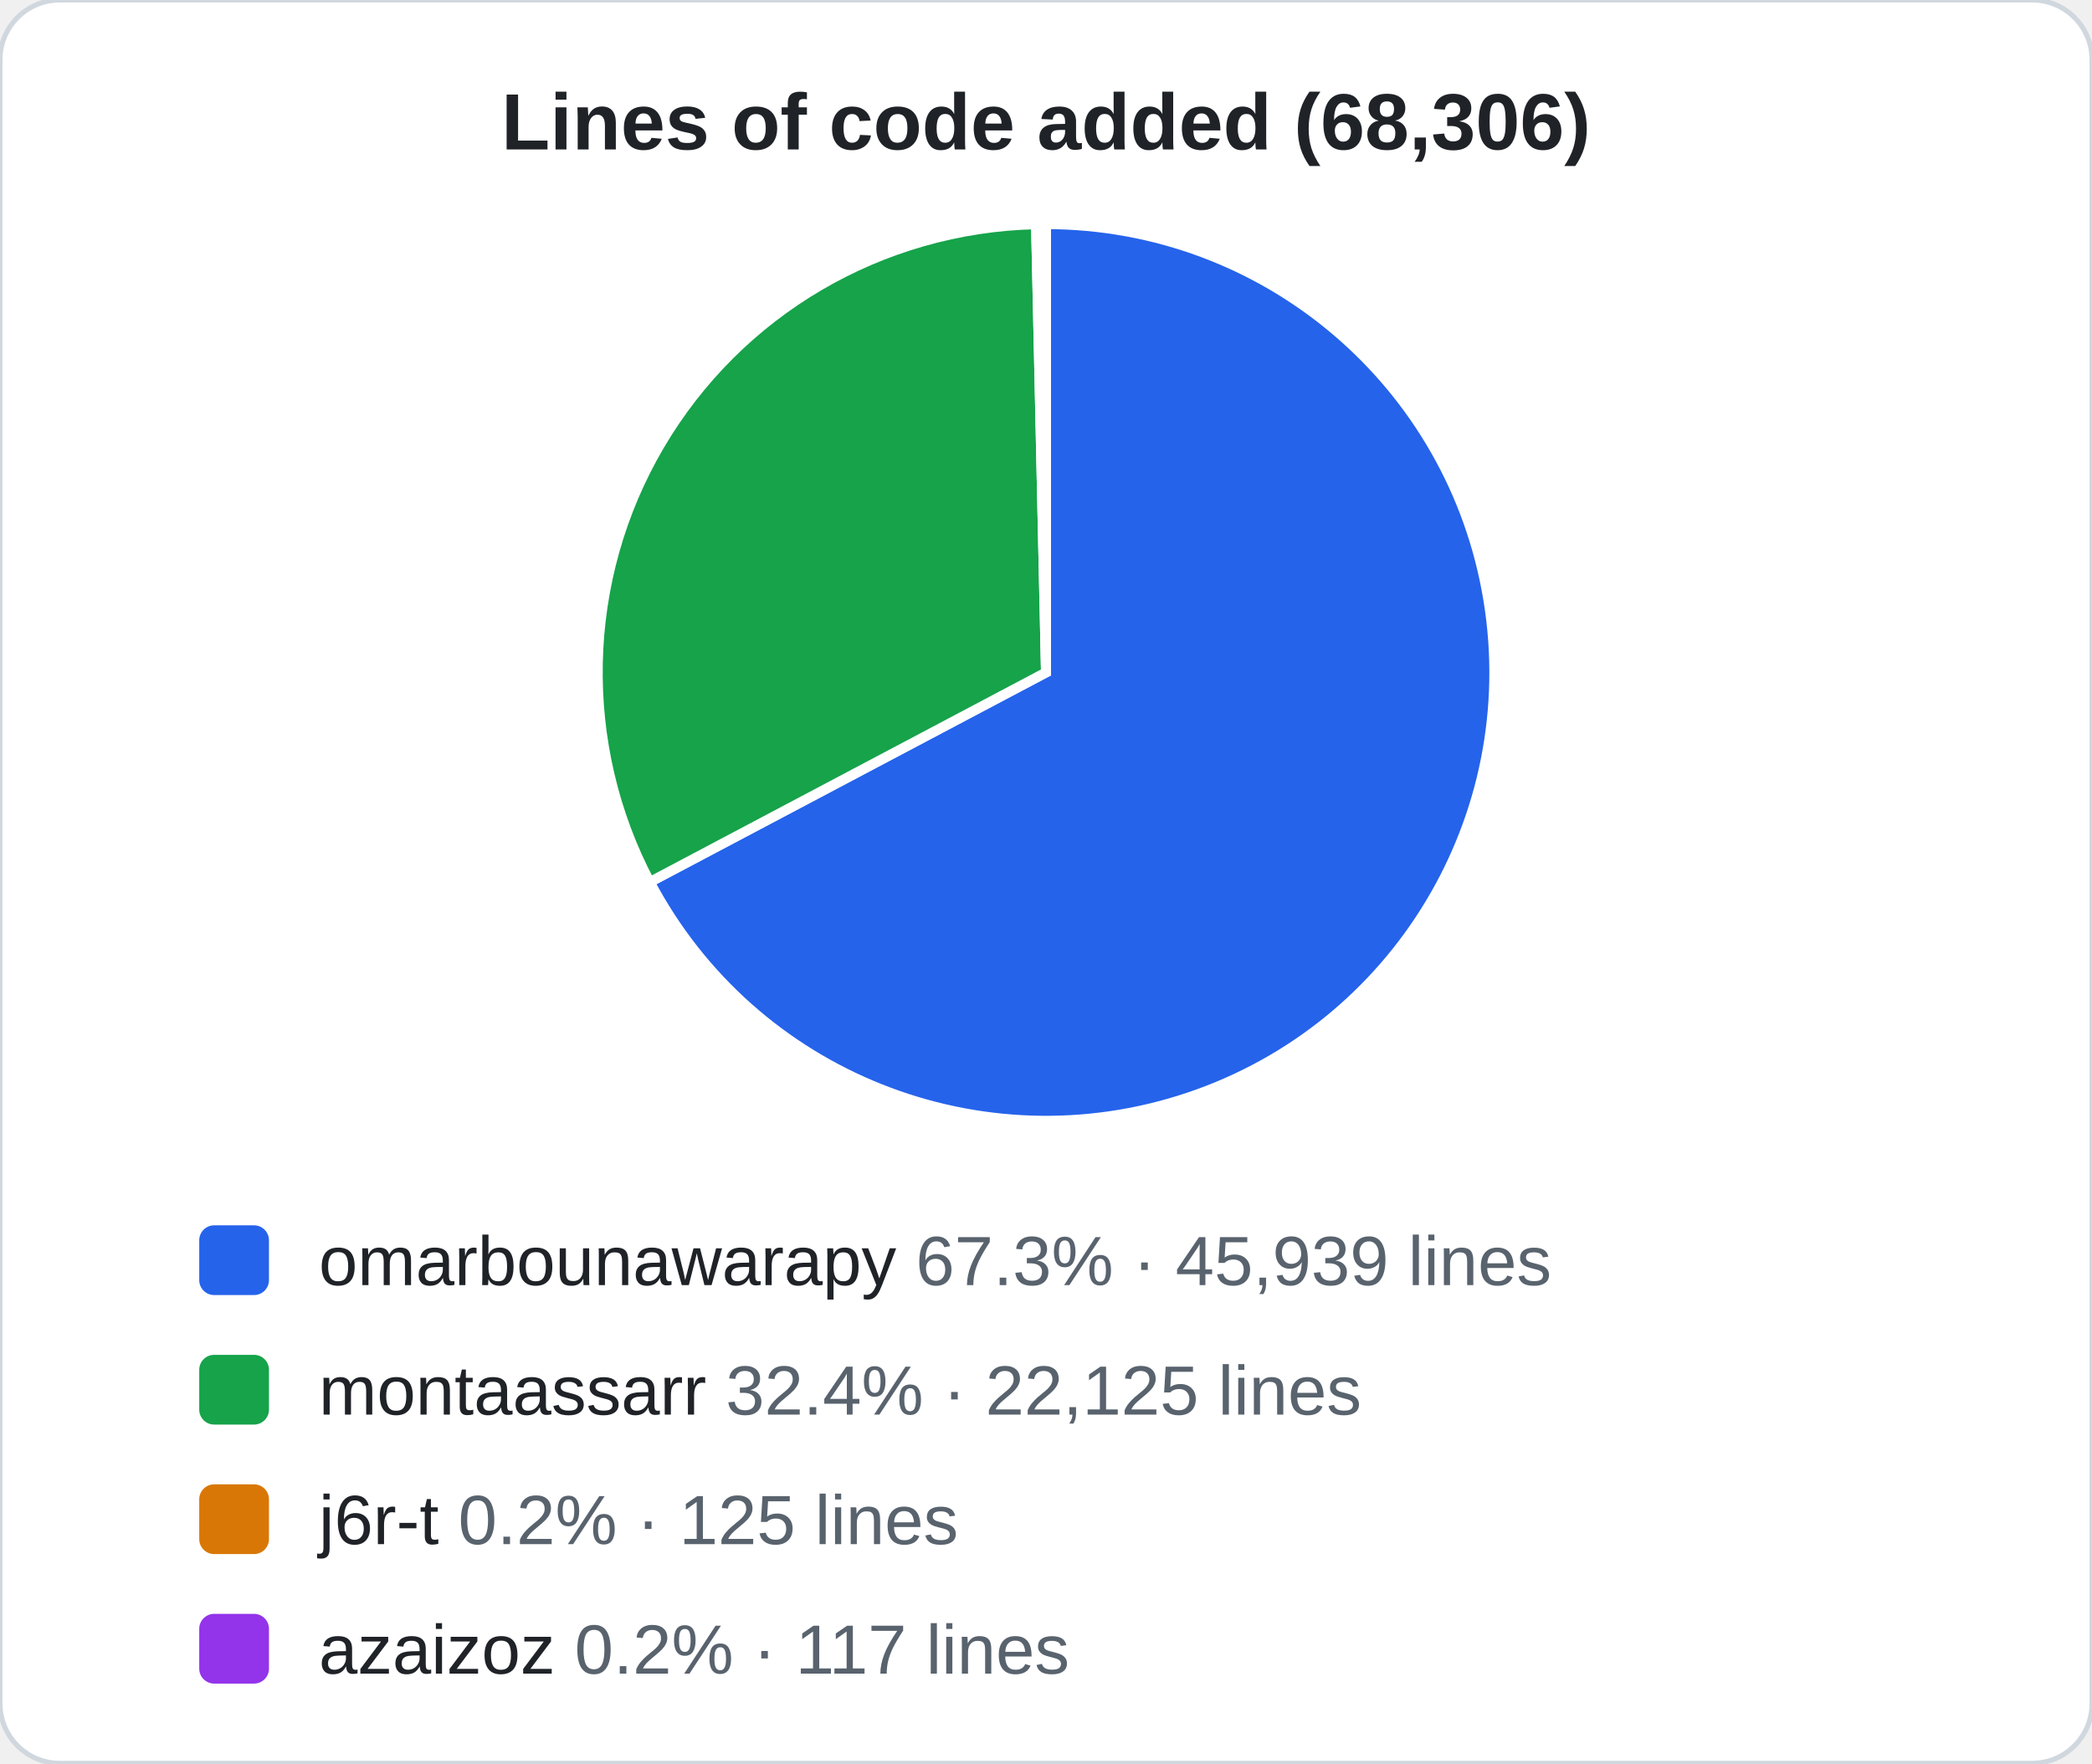
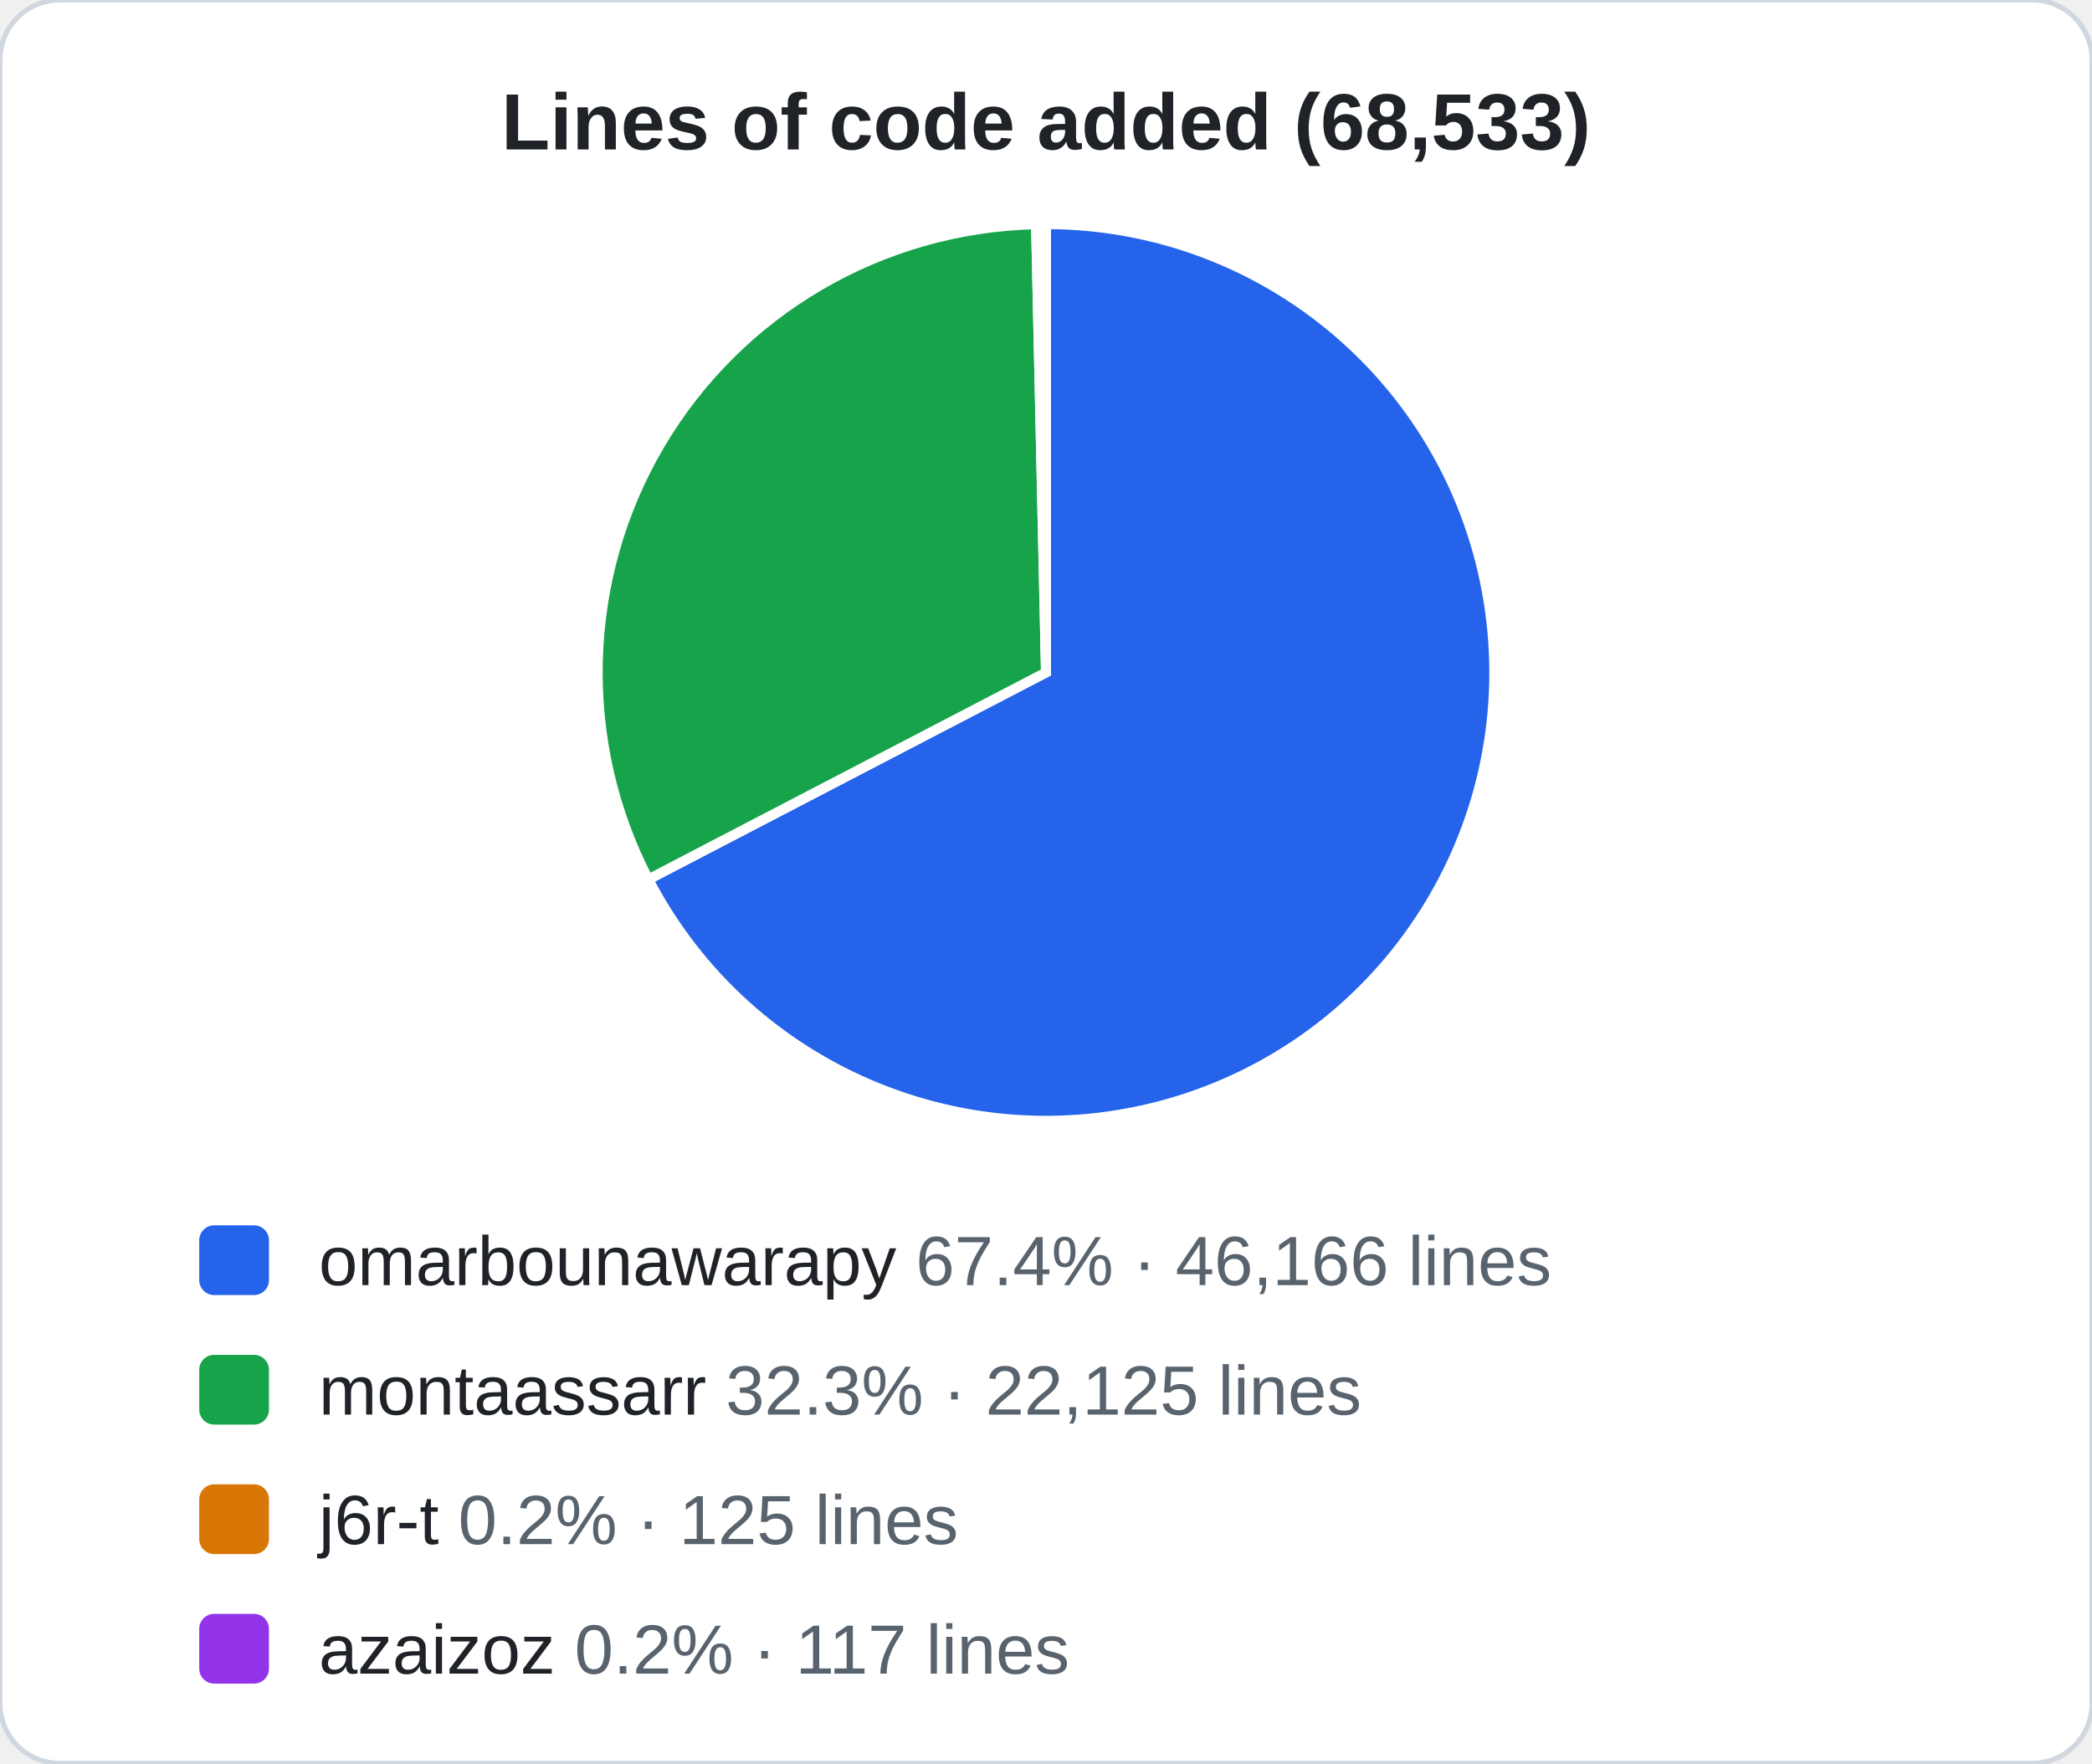
<svg xmlns="http://www.w3.org/2000/svg" width="420" height="354" viewBox="0 0 420 354" role="img" aria-labelledby="t">
  <rect width="420" height="354" rx="12" fill="#ffffff" stroke="#d0d7de" />
-   <text x="210" y="30" text-anchor="middle" font-family="Arial,Helvetica,sans-serif" font-size="16" font-weight="700" fill="#1f2328">Lines of code added (68,306)</text>
-   <path d="M210.0,135.0 L210.00,45.00 A90,90 0 1 1 130.45,177.09 Z" fill="#2563eb" stroke="#ffffff" stroke-width="2" />
+   <text x="210" y="30" text-anchor="middle" font-family="Arial,Helvetica,sans-serif" font-size="16" font-weight="700" fill="#1f2328">Lines of code added (68,533)</text>
+   <path d="M210.0,135.0 L210.00,45.00 A90,90 0 1 1 130.16,176.55 Z" fill="#2563eb" stroke="#ffffff" stroke-width="2" />
  <rect x="40" y="246" width="14" height="14" rx="3" fill="#2563eb" />
-   <text x="64" y="258" font-family="Arial,Helvetica,sans-serif" font-size="14" fill="#1f2328">omarbounawarapy <tspan fill="#59636e">67.3% · 45,939 lines</tspan>
+   <text x="64" y="258" font-family="Arial,Helvetica,sans-serif" font-size="14" fill="#1f2328">omarbounawarapy <tspan fill="#59636e">67.4% · 46,166 lines</tspan>
  </text>
-   <path d="M210.0,135.0 L130.45,177.09 A90,90 0 0 1 208.00,45.02 Z" fill="#16a34a" stroke="#ffffff" stroke-width="2" />
+   <path d="M210.0,135.0 L130.16,176.55 A90,90 0 0 1 208.00,45.02 Z" fill="#16a34a" stroke="#ffffff" stroke-width="2" />
  <rect x="40" y="272" width="14" height="14" rx="3" fill="#16a34a" />
-   <text x="64" y="284" font-family="Arial,Helvetica,sans-serif" font-size="14" fill="#1f2328">montaassarr <tspan fill="#59636e">32.4% · 22,125 lines</tspan>
+   <text x="64" y="284" font-family="Arial,Helvetica,sans-serif" font-size="14" fill="#1f2328">montaassarr <tspan fill="#59636e">32.3% · 22,125 lines</tspan>
  </text>
  <path d="M210.0,135.0 L208.00,45.02 A90,90 0 0 1 209.03,45.01 Z" fill="#d97706" stroke="#ffffff" stroke-width="2" />
  <rect x="40" y="298" width="14" height="14" rx="3" fill="#d97706" />
  <text x="64" y="310" font-family="Arial,Helvetica,sans-serif" font-size="14" fill="#1f2328">j6r-t <tspan fill="#59636e">0.2% · 125 lines</tspan>
  </text>
  <path d="M210.0,135.0 L209.03,45.01 A90,90 0 0 1 210.00,45.00 Z" fill="#9333ea" stroke="#ffffff" stroke-width="2" />
  <rect x="40" y="324" width="14" height="14" rx="3" fill="#9333ea" />
  <text x="64" y="336" font-family="Arial,Helvetica,sans-serif" font-size="14" fill="#1f2328">azaizoz <tspan fill="#59636e">0.2% · 117 lines</tspan>
  </text>
</svg>
